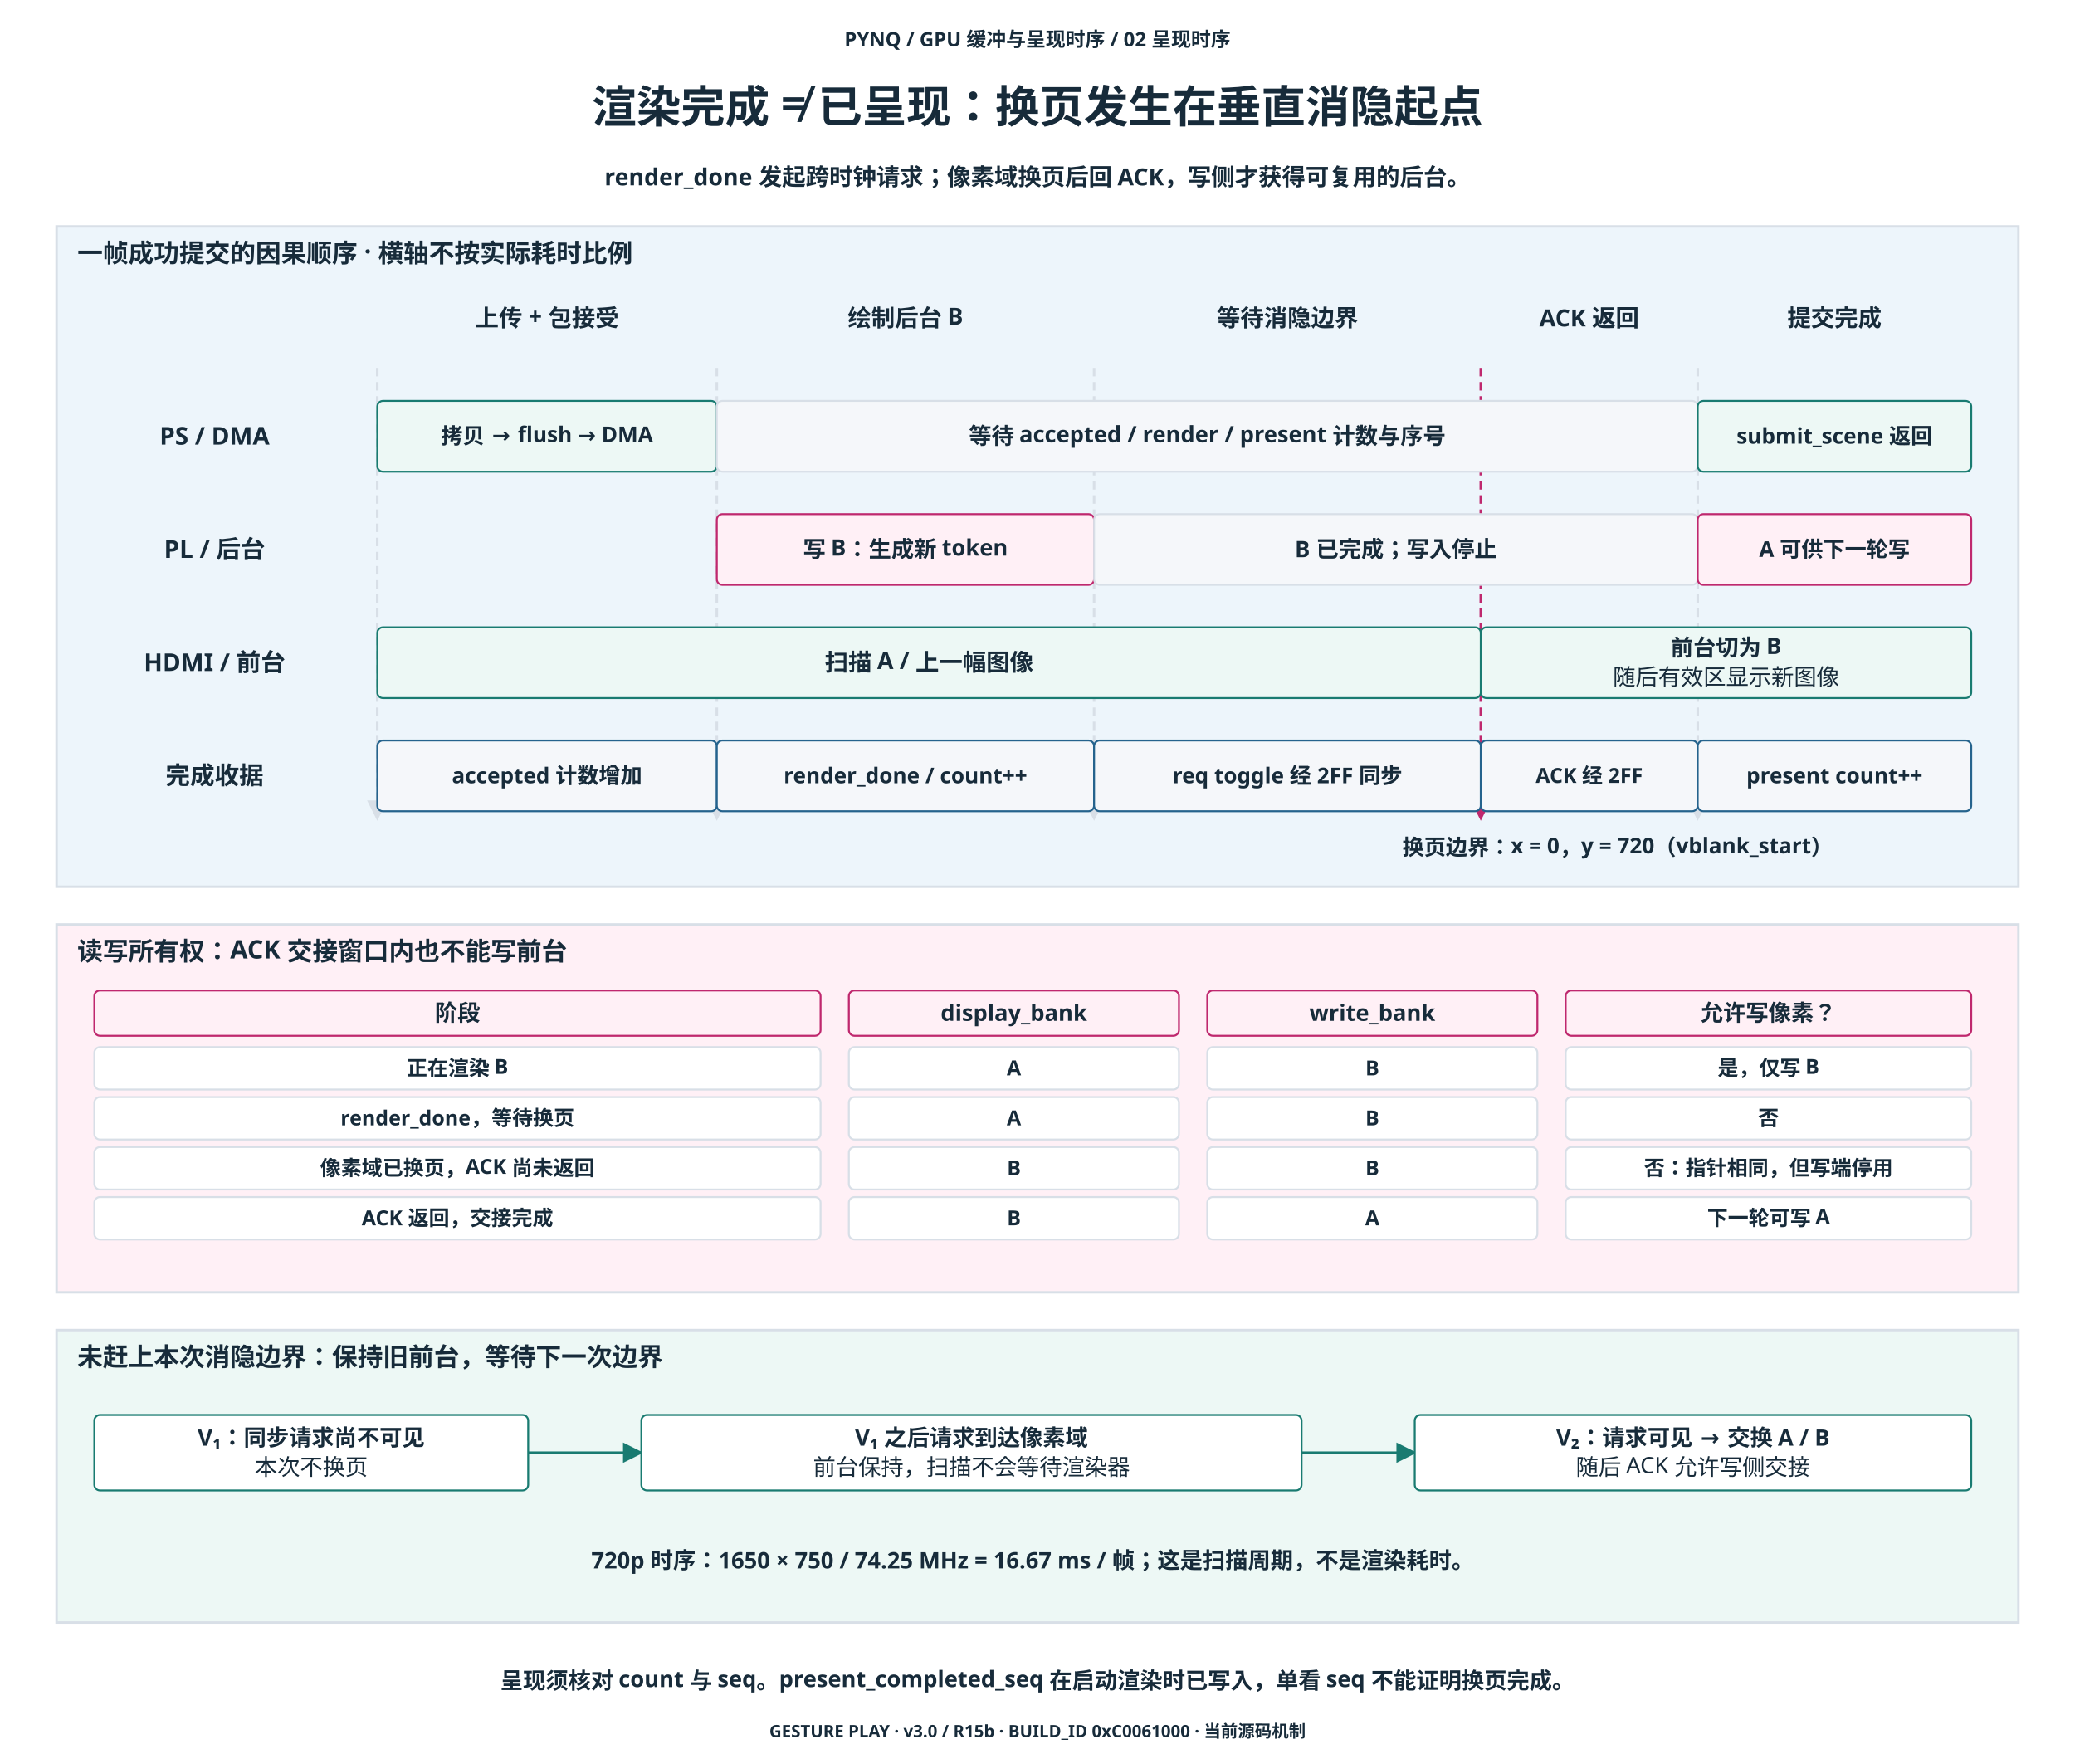
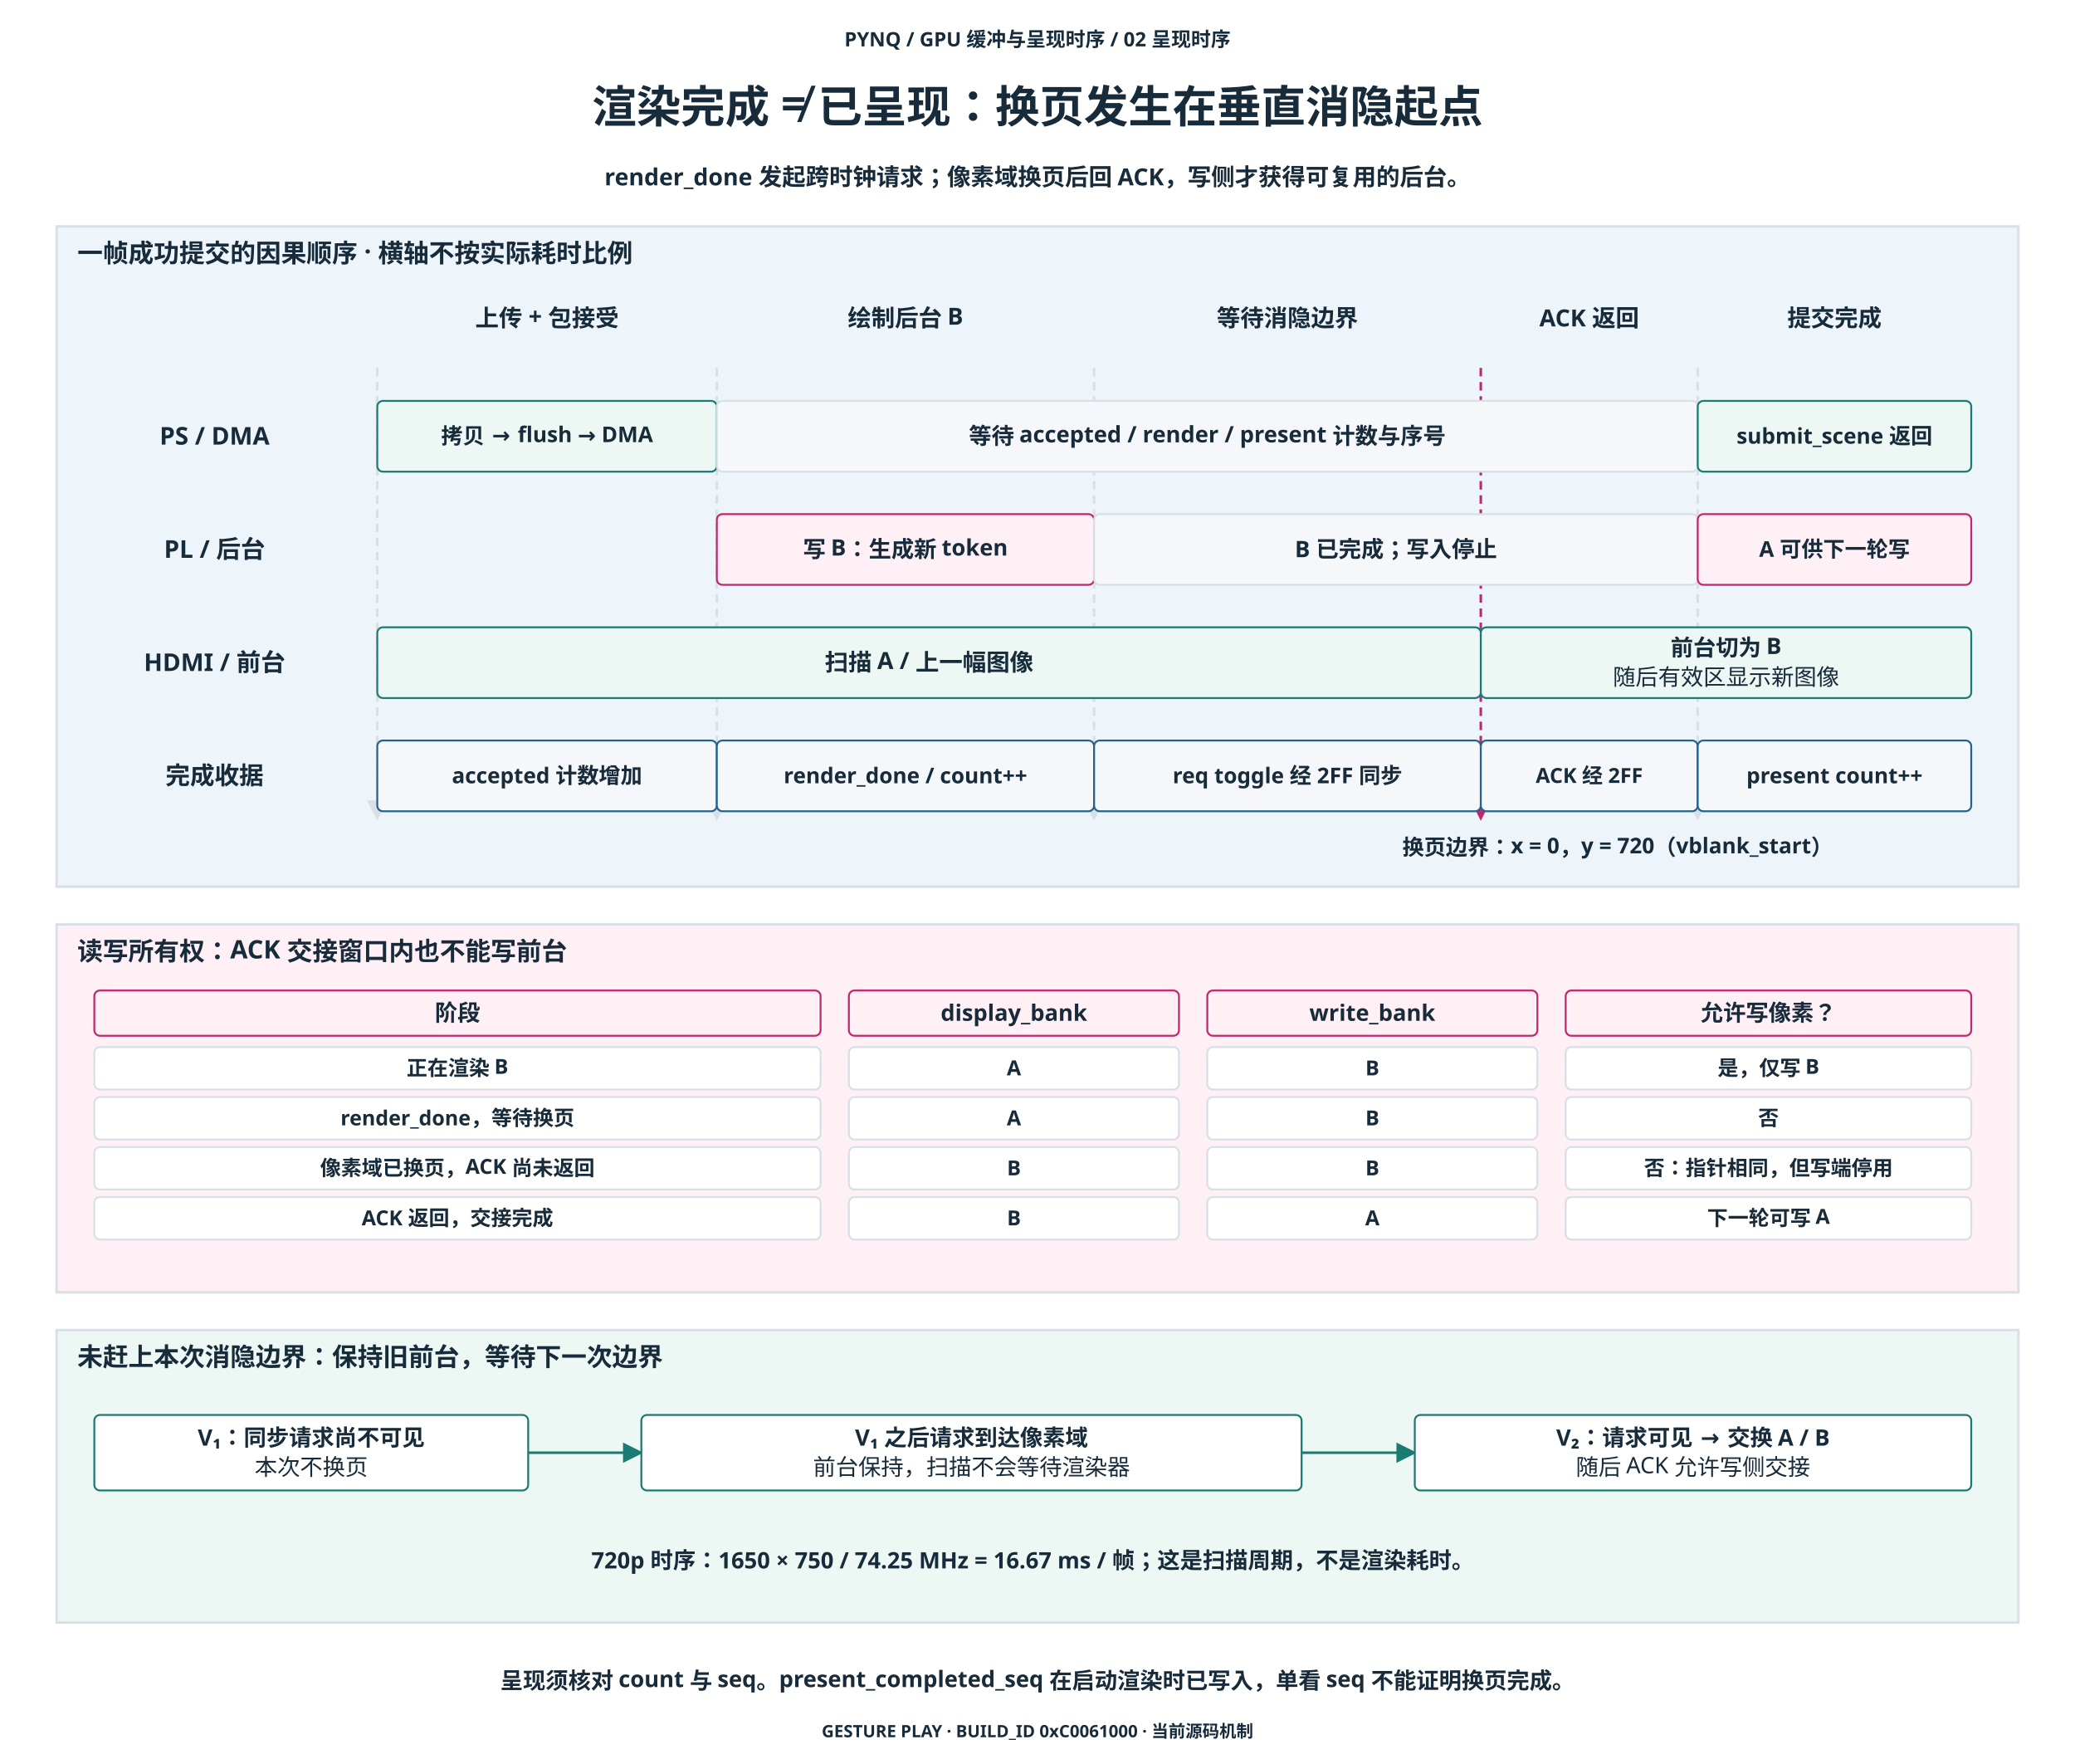
<svg xmlns="http://www.w3.org/2000/svg" width="2200" height="1870" viewBox="0 0 2200 1870">
  <rect x="0" y="0" width="2200" height="1870" fill="#ffffff" />
  <defs>
    <marker id="arrow0" viewBox="0 0 10 10" refX="9" refY="5" markerWidth="8" markerHeight="8" orient="auto-start-reverse">
      <path d="M0,0 L10,5 L0,10 z" fill="#197b71" />
    </marker>
    <marker id="arrow1" viewBox="0 0 10 10" refX="9" refY="5" markerWidth="8" markerHeight="8" orient="auto-start-reverse">
      <path d="M0,0 L10,5 L0,10 z" fill="#bf286e" />
    </marker>
    <marker id="arrow2" viewBox="0 0 10 10" refX="9" refY="5" markerWidth="8" markerHeight="8" orient="auto-start-reverse">
      <path d="M0,0 L10,5 L0,10 z" fill="#d8dfe7" />
    </marker>
  </defs>
  <g font-family="Microsoft YaHei" fill="#172b3a">
    <rect x="60" y="240" width="2080" height="700" rx="0" fill="#edf5fb" stroke="#d8dfe7" stroke-width="2.6" />
    <text x="82" y="278.0" text-anchor="start" font-size="27" font-weight="600">一帧成功提交的因果顺序 · 横轴不按实际耗时比例</text>
    <rect x="60" y="980" width="2080" height="390" rx="0" fill="#fff0f6" stroke="#d8dfe7" stroke-width="2.6" />
    <text x="82" y="1018.0" text-anchor="start" font-size="27" font-weight="600">读写所有权：ACK 交接窗口内也不能写前台</text>
    <rect x="60" y="1410" width="2080" height="310" rx="0" fill="#edf8f5" stroke="#d8dfe7" stroke-width="2.6" />
    <text x="82" y="1448.0" text-anchor="start" font-size="27" font-weight="600">未赶上本次消隐边界：保持旧前台，等待下一次边界</text>
    <path d="M400,390 L400,868" fill="none" stroke="#d8dfe7" stroke-width="2.7" marker-end="url(#arrow2)" stroke-dasharray="9 6" />
    <path d="M760,390 L760,868" fill="none" stroke="#d8dfe7" stroke-width="2.7" marker-end="url(#arrow2)" stroke-dasharray="9 6" />
    <path d="M1160,390 L1160,868" fill="none" stroke="#d8dfe7" stroke-width="2.7" marker-end="url(#arrow2)" stroke-dasharray="9 6" />
    <path d="M1570,390 L1570,868" fill="none" stroke="#bf286e" stroke-width="2.7" marker-end="url(#arrow1)" stroke-dasharray="9 6" />
    <path d="M1800,390 L1800,868" fill="none" stroke="#d8dfe7" stroke-width="2.7" marker-end="url(#arrow2)" stroke-dasharray="9 6" />
    <path d="M560,1540 L680,1540" fill="none" stroke="#197b71" stroke-width="2.7" marker-end="url(#arrow0)" />
    <path d="M1378,1540 L1500,1540" fill="none" stroke="#197b71" stroke-width="2.7" marker-end="url(#arrow0)" />
    <text x="1100.0" y="49.14" text-anchor="middle" font-size="21" font-weight="600">PYNQ  /  GPU 缓冲与呈现时序  /  02  呈现时序</text>
    <text x="1100.0" y="129.98" text-anchor="middle" font-size="47" font-weight="600">渲染完成 ≠ 已呈现：换页发生在垂直消隐起点</text>
    <text x="1100.0" y="196.5" text-anchor="middle" font-size="25" font-weight="600">render_done 发起跨时钟请求；像素域换页后回 ACK，写侧才获得可复用的后台。</text>
-     <text x="1100.0" y="1841.62" text-anchor="middle" font-size="18" font-weight="600">GESTURE PLAY · v3.0 / R15b · BUILD_ID 0xC0061000 · 当前源码机制</text>
+     <text x="1100.0" y="1841.62" text-anchor="middle" font-size="18" font-weight="600">GESTURE PLAY · BUILD_ID 0xC0061000 · 当前源码机制</text>
    <text x="580.0" y="346.0" text-anchor="middle" font-size="25" font-weight="600">上传 + 包接受</text>
    <text x="960.0" y="346.0" text-anchor="middle" font-size="25" font-weight="600">绘制后台 B</text>
    <text x="1365.0" y="346.0" text-anchor="middle" font-size="25" font-weight="600">等待消隐边界</text>
    <text x="1685.0" y="346.0" text-anchor="middle" font-size="25" font-weight="600">ACK 返回</text>
    <text x="1945.0" y="346.0" text-anchor="middle" font-size="25" font-weight="600">提交完成</text>
    <text x="400.5" y="390.84" text-anchor="middle" font-size="1" font-weight="600" />
    <text x="400.5" y="868.84" text-anchor="middle" font-size="1" font-weight="600" />
    <text x="760.5" y="390.84" text-anchor="middle" font-size="1" font-weight="600" />
    <text x="760.5" y="868.84" text-anchor="middle" font-size="1" font-weight="600" />
    <text x="1160.5" y="390.84" text-anchor="middle" font-size="1" font-weight="600" />
    <text x="1160.5" y="868.84" text-anchor="middle" font-size="1" font-weight="600" />
    <text x="1570.5" y="390.84" text-anchor="middle" font-size="1" font-weight="600" />
    <text x="1570.5" y="868.84" text-anchor="middle" font-size="1" font-weight="600" />
    <text x="1800.5" y="390.84" text-anchor="middle" font-size="1" font-weight="600" />
    <text x="1800.5" y="868.84" text-anchor="middle" font-size="1" font-weight="600" />
    <text x="227.5" y="471.34" text-anchor="middle" font-size="26" font-weight="600">PS / DMA</text>
    <text x="227.5" y="591.34" text-anchor="middle" font-size="26" font-weight="600">PL / 后台</text>
    <text x="227.5" y="711.34" text-anchor="middle" font-size="26" font-weight="600">HDMI / 前台</text>
    <text x="227.5" y="831.34" text-anchor="middle" font-size="26" font-weight="600">完成收据</text>
    <rect x="400" y="425" width="360" height="75" rx="6" fill="#edf8f5" stroke="#197b71" stroke-width="2" />
    <text x="580.0" y="470.32" text-anchor="middle" font-size="23" font-weight="600">拷贝 → flush → DMA</text>
    <rect x="760" y="425" width="1040" height="75" rx="6" fill="#f5f7fa" stroke="#d8dfe7" stroke-width="2" />
    <text x="1280.0" y="470.66" text-anchor="middle" font-size="24" font-weight="600">等待 accepted / render / present 计数与序号</text>
    <rect x="1800" y="425" width="290" height="75" rx="6" fill="#edf8f5" stroke="#197b71" stroke-width="2" />
    <text x="1945.0" y="470.32" text-anchor="middle" font-size="23" font-weight="600">submit_scene 返回</text>
    <rect x="760" y="545" width="400" height="75" rx="6" fill="#fff0f6" stroke="#bf286e" stroke-width="2" />
    <text x="960.0" y="590.66" text-anchor="middle" font-size="24" font-weight="600">写 B：生成新 token</text>
    <rect x="1160" y="545" width="640" height="75" rx="6" fill="#f5f7fa" stroke="#d8dfe7" stroke-width="2" />
    <text x="1480.0" y="590.66" text-anchor="middle" font-size="24" font-weight="600">B 已完成；写入停止</text>
    <rect x="1800" y="545" width="290" height="75" rx="6" fill="#fff0f6" stroke="#bf286e" stroke-width="2" />
    <text x="1945.0" y="590.32" text-anchor="middle" font-size="23" font-weight="600">A 可供下一轮写</text>
    <rect x="400" y="665" width="1170" height="75" rx="6" fill="#edf8f5" stroke="#197b71" stroke-width="2" />
    <text x="985.0" y="711.0" text-anchor="middle" font-size="25" font-weight="600">扫描 A / 上一幅图像</text>
    <rect x="1570" y="665" width="520" height="75" rx="6" fill="#edf8f5" stroke="#197b71" stroke-width="2" />
    <text x="1830.0" y="695.06" text-anchor="middle" font-size="24" font-weight="600">前台切为 B</text>
    <text x="1830.0" y="726.26" text-anchor="middle" font-size="24" font-weight="400">随后有效区显示新图像</text>
    <rect x="400" y="785" width="360" height="75" rx="6" fill="#f5f7fa" stroke="#25638d" stroke-width="2" />
    <text x="580.0" y="830.32" text-anchor="middle" font-size="23" font-weight="600">accepted 计数增加</text>
    <rect x="760" y="785" width="400" height="75" rx="6" fill="#f5f7fa" stroke="#25638d" stroke-width="2" />
    <text x="960.0" y="830.32" text-anchor="middle" font-size="23" font-weight="600">render_done / count++</text>
    <rect x="1160" y="785" width="410" height="75" rx="6" fill="#f5f7fa" stroke="#25638d" stroke-width="2" />
    <text x="1365.0" y="830.32" text-anchor="middle" font-size="23" font-weight="600">req toggle 经 2FF 同步</text>
    <rect x="1570" y="785" width="230" height="75" rx="6" fill="#f5f7fa" stroke="#25638d" stroke-width="2" />
    <text x="1685.0" y="829.98" text-anchor="middle" font-size="22" font-weight="600">ACK 经 2FF</text>
    <rect x="1800" y="785" width="290" height="75" rx="6" fill="#f5f7fa" stroke="#25638d" stroke-width="2" />
    <text x="1945.0" y="830.32" text-anchor="middle" font-size="23" font-weight="600">present count++</text>
    <text x="1715.0" y="906.32" text-anchor="middle" font-size="23" font-weight="600">换页边界：x = 0，y = 720（vblank_start）</text>
    <rect x="100" y="1050" width="770" height="48" rx="6" fill="#fff0f6" stroke="#bf286e" stroke-width="2" />
    <text x="485.0" y="1082.16" text-anchor="middle" font-size="24" font-weight="600">阶段</text>
    <rect x="900" y="1050" width="350" height="48" rx="6" fill="#fff0f6" stroke="#bf286e" stroke-width="2" />
    <text x="1075.0" y="1082.16" text-anchor="middle" font-size="24" font-weight="600">display_bank</text>
    <rect x="1280" y="1050" width="350" height="48" rx="6" fill="#fff0f6" stroke="#bf286e" stroke-width="2" />
    <text x="1455.0" y="1082.16" text-anchor="middle" font-size="24" font-weight="600">write_bank</text>
    <rect x="1660" y="1050" width="430" height="48" rx="6" fill="#fff0f6" stroke="#bf286e" stroke-width="2" />
    <text x="1875.0" y="1082.16" text-anchor="middle" font-size="24" font-weight="600">允许写像素？</text>
    <rect x="100" y="1110" width="770" height="45" rx="6" fill="#ffffff" stroke="#d8dfe7" stroke-width="2" />
    <text x="485.0" y="1139.98" text-anchor="middle" font-size="22" font-weight="600">正在渲染 B</text>
    <rect x="900" y="1110" width="350" height="45" rx="6" fill="#ffffff" stroke="#d8dfe7" stroke-width="2" />
    <text x="1075.0" y="1139.98" text-anchor="middle" font-size="22" font-weight="600">A</text>
    <rect x="1280" y="1110" width="350" height="45" rx="6" fill="#ffffff" stroke="#d8dfe7" stroke-width="2" />
    <text x="1455.0" y="1139.98" text-anchor="middle" font-size="22" font-weight="600">B</text>
    <rect x="1660" y="1110" width="430" height="45" rx="6" fill="#ffffff" stroke="#d8dfe7" stroke-width="2" />
    <text x="1875.0" y="1139.98" text-anchor="middle" font-size="22" font-weight="600">是，仅写 B</text>
    <rect x="100" y="1163" width="770" height="45" rx="6" fill="#ffffff" stroke="#d8dfe7" stroke-width="2" />
    <text x="485.0" y="1192.98" text-anchor="middle" font-size="22" font-weight="600">render_done，等待换页</text>
    <rect x="900" y="1163" width="350" height="45" rx="6" fill="#ffffff" stroke="#d8dfe7" stroke-width="2" />
    <text x="1075.0" y="1192.98" text-anchor="middle" font-size="22" font-weight="600">A</text>
    <rect x="1280" y="1163" width="350" height="45" rx="6" fill="#ffffff" stroke="#d8dfe7" stroke-width="2" />
    <text x="1455.0" y="1192.98" text-anchor="middle" font-size="22" font-weight="600">B</text>
    <rect x="1660" y="1163" width="430" height="45" rx="6" fill="#ffffff" stroke="#d8dfe7" stroke-width="2" />
    <text x="1875.0" y="1192.98" text-anchor="middle" font-size="22" font-weight="600">否</text>
    <rect x="100" y="1216" width="770" height="45" rx="6" fill="#ffffff" stroke="#d8dfe7" stroke-width="2" />
    <text x="485.0" y="1245.98" text-anchor="middle" font-size="22" font-weight="600">像素域已换页，ACK 尚未返回</text>
    <rect x="900" y="1216" width="350" height="45" rx="6" fill="#ffffff" stroke="#d8dfe7" stroke-width="2" />
    <text x="1075.0" y="1245.98" text-anchor="middle" font-size="22" font-weight="600">B</text>
    <rect x="1280" y="1216" width="350" height="45" rx="6" fill="#ffffff" stroke="#d8dfe7" stroke-width="2" />
    <text x="1455.0" y="1245.98" text-anchor="middle" font-size="22" font-weight="600">B</text>
    <rect x="1660" y="1216" width="430" height="45" rx="6" fill="#ffffff" stroke="#d8dfe7" stroke-width="2" />
    <text x="1875.0" y="1245.98" text-anchor="middle" font-size="22" font-weight="600">否：指针相同，但写端停用</text>
    <rect x="100" y="1269" width="770" height="45" rx="6" fill="#ffffff" stroke="#d8dfe7" stroke-width="2" />
    <text x="485.0" y="1298.98" text-anchor="middle" font-size="22" font-weight="600">ACK 返回，交接完成</text>
    <rect x="900" y="1269" width="350" height="45" rx="6" fill="#ffffff" stroke="#d8dfe7" stroke-width="2" />
    <text x="1075.0" y="1298.98" text-anchor="middle" font-size="22" font-weight="600">B</text>
    <rect x="1280" y="1269" width="350" height="45" rx="6" fill="#ffffff" stroke="#d8dfe7" stroke-width="2" />
    <text x="1455.0" y="1298.98" text-anchor="middle" font-size="22" font-weight="600">A</text>
    <rect x="1660" y="1269" width="430" height="45" rx="6" fill="#ffffff" stroke="#d8dfe7" stroke-width="2" />
    <text x="1875.0" y="1298.98" text-anchor="middle" font-size="22" font-weight="600">下一轮可写 A</text>
    <rect x="100" y="1500" width="460" height="80" rx="6" fill="#ffffff" stroke="#197b71" stroke-width="2" />
    <text x="330.0" y="1532.56" text-anchor="middle" font-size="24" font-weight="600">V₁：同步请求尚不可见</text>
    <text x="330.0" y="1563.76" text-anchor="middle" font-size="24" font-weight="400">本次不换页</text>
    <rect x="680" y="1500" width="700" height="80" rx="6" fill="#ffffff" stroke="#197b71" stroke-width="2" />
    <text x="1030.0" y="1532.56" text-anchor="middle" font-size="24" font-weight="600">V₁ 之后请求到达像素域</text>
    <text x="1030.0" y="1563.76" text-anchor="middle" font-size="24" font-weight="400">前台保持，扫描不会等待渲染器</text>
    <rect x="1500" y="1500" width="590" height="80" rx="6" fill="#ffffff" stroke="#197b71" stroke-width="2" />
    <text x="1795.0" y="1532.56" text-anchor="middle" font-size="24" font-weight="600">V₂：请求可见 → 交换 A / B</text>
    <text x="1795.0" y="1563.76" text-anchor="middle" font-size="24" font-weight="400">随后 ACK 允许写侧交接</text>
    <text x="1095.0" y="1662.66" text-anchor="middle" font-size="24" font-weight="600">720p 时序：1650 × 750 / 74.25 MHz = 16.67 ms / 帧；这是扫描周期，不是渲染耗时。</text>
    <text x="1100.0" y="1790.16" text-anchor="middle" font-size="24" font-weight="600">呈现须核对 count 与 seq。present_completed_seq 在启动渲染时已写入，单看 seq 不能证明换页完成。</text>
  </g>
</svg>
